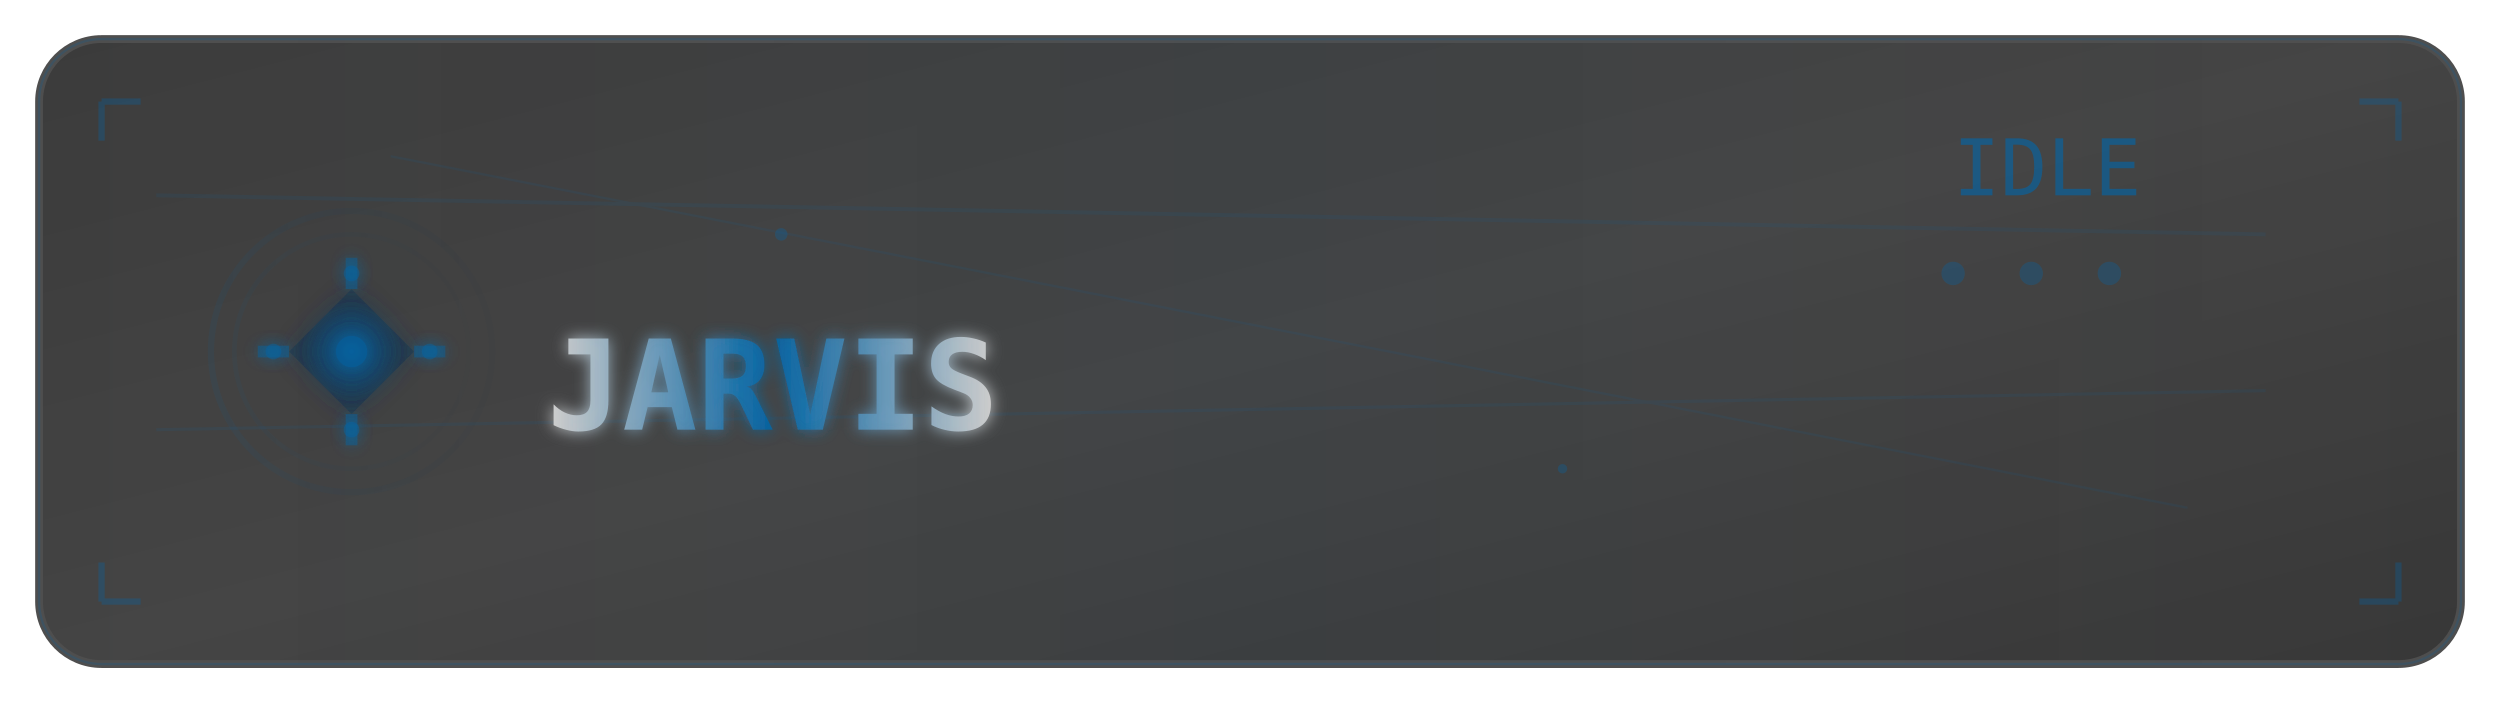
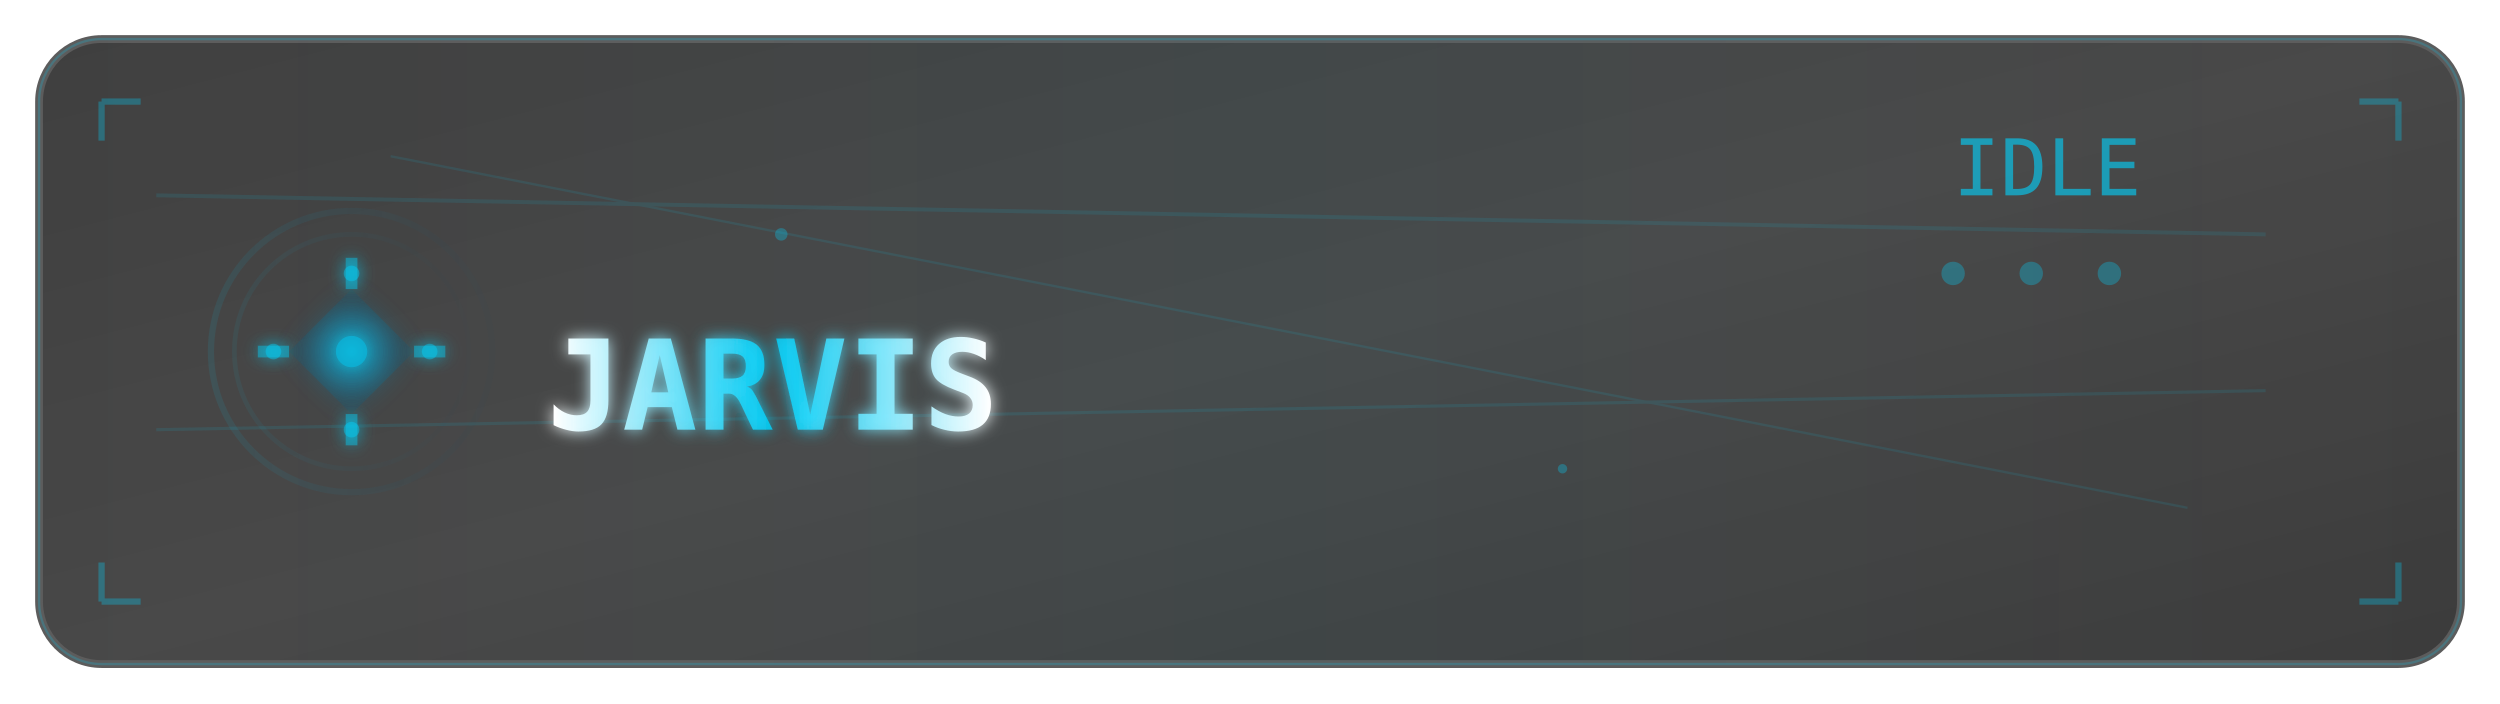
<svg xmlns="http://www.w3.org/2000/svg" viewBox="0 0 320 90">
  <defs>
    <linearGradient id="containerBg" x1="0%" y1="0%" x2="100%" y2="100%">
-       <stop offset="0%" style="stop-color:#0a0a0a;stop-opacity:1" />
-       <stop offset="25%" style="stop-color:#151515;stop-opacity:1" />
-       <stop offset="75%" style="stop-color:#101010;stop-opacity:1" />
-       <stop offset="100%" style="stop-color:#050505;stop-opacity:1" />
+       <stop offset="0%" style="stop-color:#0f0f0f;stop-opacity:1" />
+       <stop offset="25%" style="stop-color:#1a1a1a;stop-opacity:1" />
+       <stop offset="75%" style="stop-color:#151515;stop-opacity:1" />
+       <stop offset="100%" style="stop-color:#0a0a0a;stop-opacity:1" />
    </linearGradient>
    <linearGradient id="animatedBg" x1="0%" y1="0%" x2="100%" y2="100%">
-       <stop offset="0%" style="stop-color:#0a0a0a;stop-opacity:1">
-         <animate attributeName="stop-color" values="#0a0a0a;#0f0f0f;#0a0a0a" dur="12s" repeatCount="indefinite" />
+       <stop offset="0%" style="stop-color:#0f0f0f;stop-opacity:1">
+         <animate attributeName="stop-color" values="#0f0f0f;#141414;#0f0f0f" dur="12s" repeatCount="indefinite" />
      </stop>
-       <stop offset="50%" style="stop-color:#151515;stop-opacity:1">
-         <animate attributeName="stop-color" values="#151515;#1a1a1a;#151515" dur="15s" repeatCount="indefinite" />
+       <stop offset="50%" style="stop-color:#1a1a1a;stop-opacity:1">
+         <animate attributeName="stop-color" values="#1a1a1a;#1f1f1f;#1a1a1a" dur="15s" repeatCount="indefinite" />
      </stop>
-       <stop offset="100%" style="stop-color:#050505;stop-opacity:1">
-         <animate attributeName="stop-color" values="#050505;#0a0a0a;#050505" dur="18s" repeatCount="indefinite" />
+       <stop offset="100%" style="stop-color:#0a0a0a;stop-opacity:1">
+         <animate attributeName="stop-color" values="#0a0a0a;#0f0f0f;#0a0a0a" dur="18s" repeatCount="indefinite" />
      </stop>
    </linearGradient>
    <radialGradient id="diamondCore" cx="50%" cy="50%" r="50%">
-       <stop offset="0%" style="stop-color:#0066aa;stop-opacity:0.8">
-         <animate attributeName="stop-opacity" values="0.8;0.6;0.8" dur="8s" repeatCount="indefinite" />
-       </stop>
-       <stop offset="50%" style="stop-color:#004477;stop-opacity:0.6">
+       <stop offset="0%" style="stop-color:#00d4ff;stop-opacity:0.6">
        <animate attributeName="stop-opacity" values="0.6;0.4;0.6" dur="8s" repeatCount="indefinite" />
      </stop>
-       <stop offset="100%" style="stop-color:#002244;stop-opacity:0.4">
+       <stop offset="50%" style="stop-color:#0099cc;stop-opacity:0.4">
        <animate attributeName="stop-opacity" values="0.4;0.2;0.4" dur="8s" repeatCount="indefinite" />
+       </stop>
+       <stop offset="100%" style="stop-color:#004466;stop-opacity:0.2">
+         <animate attributeName="stop-opacity" values="0.2;0.1;0.2" dur="8s" repeatCount="indefinite" />
      </stop>
    </radialGradient>
    <linearGradient id="scanRing" x1="0%" y1="0%" x2="100%" y2="0%">
-       <stop offset="0%" style="stop-color:#0066aa;stop-opacity:0.3">
+       <stop offset="0%" style="stop-color:#00d4ff;stop-opacity:0.3">
        <animate attributeName="stop-opacity" values="0.3;0.1;0.3" dur="6s" repeatCount="indefinite" />
      </stop>
-       <stop offset="50%" style="stop-color:#004477;stop-opacity:0.2">
+       <stop offset="50%" style="stop-color:#0099cc;stop-opacity:0.2">
        <animate attributeName="stop-opacity" values="0.2;0.4;0.2" dur="7s" repeatCount="indefinite" />
      </stop>
-       <stop offset="100%" style="stop-color:#002244;stop-opacity:0.1">
+       <stop offset="100%" style="stop-color:#004466;stop-opacity:0.1">
        <animate attributeName="stop-opacity" values="0.1;0.3;0.1" dur="8s" repeatCount="indefinite" />
      </stop>
    </linearGradient>
    <linearGradient id="neuralGrad" x1="0%" y1="0%" x2="100%" y2="0%">
-       <stop offset="0%" style="stop-color:#0066aa;stop-opacity:0" />
-       <stop offset="25%" style="stop-color:#0066aa;stop-opacity:0.2">
+       <stop offset="0%" style="stop-color:#00d4ff;stop-opacity:0" />
+       <stop offset="25%" style="stop-color:#00d4ff;stop-opacity:0.2">
        <animateTransform attributeName="gradientTransform" type="translate" values="0 0;50 0;0 0" dur="8s" repeatCount="indefinite" />
      </stop>
-       <stop offset="75%" style="stop-color:#0066aa;stop-opacity:0.3">
+       <stop offset="75%" style="stop-color:#00d4ff;stop-opacity:0.3">
        <animateTransform attributeName="gradientTransform" type="translate" values="0 0;50 0;0 0" dur="8s" repeatCount="indefinite" />
      </stop>
-       <stop offset="100%" style="stop-color:#0066aa;stop-opacity:0" />
+       <stop offset="100%" style="stop-color:#00d4ff;stop-opacity:0" />
    </linearGradient>
    <linearGradient id="shimmer1" x1="0%" y1="0%" x2="100%" y2="0%">
      <stop offset="0%" style="stop-color:rgba(255,255,255,0)" />
-       <stop offset="50%" style="stop-color:rgba(0,102,170,0.1)" />
+       <stop offset="50%" style="stop-color:rgba(0,212,255,0.1)" />
      <stop offset="100%" style="stop-color:rgba(255,255,255,0)" />
      <animateTransform attributeName="gradientTransform" type="translate" values="-100 0;400 0;-100 0" dur="10s" repeatCount="indefinite" />
    </linearGradient>
    <linearGradient id="textGlow" x1="0%" y1="0%" x2="100%" y2="0%">
-       <stop offset="0%" style="stop-color:#cccccc;stop-opacity:1" />
-       <stop offset="50%" style="stop-color:#0066aa;stop-opacity:0.8">
+       <stop offset="0%" style="stop-color:#ffffff;stop-opacity:1" />
+       <stop offset="50%" style="stop-color:#00d4ff;stop-opacity:0.8">
        <animate attributeName="stop-opacity" values="0.8;0.5;0.8" dur="6s" repeatCount="indefinite" />
      </stop>
-       <stop offset="100%" style="stop-color:#cccccc;stop-opacity:1" />
+       <stop offset="100%" style="stop-color:#ffffff;stop-opacity:1" />
    </linearGradient>
    <filter id="glow" x="-50%" y="-50%" width="200%" height="200%">
      <feGaussianBlur stdDeviation="1.5" result="coloredBlur" />
      <feMerge>
        <feMergeNode in="coloredBlur" />
        <feMergeNode in="SourceGraphic" />
      </feMerge>
    </filter>
    <filter id="softGlow" x="-50%" y="-50%" width="200%" height="200%">
      <feGaussianBlur stdDeviation="1" result="softColoredBlur" />
      <feMerge>
        <feMergeNode in="softColoredBlur" />
        <feMergeNode in="SourceGraphic" />
      </feMerge>
    </filter>
  </defs>
-   <rect x="5" y="5" width="310" height="80" rx="8" ry="8" fill="url(#animatedBg)" stroke="#222" stroke-width="1" opacity="0.8">
+   <rect x="5" y="5" width="310" height="80" rx="8" ry="8" fill="url(#animatedBg)" stroke="#333" stroke-width="1" opacity="0.8">
    <animate attributeName="opacity" values="0.8;0.6;0.8" dur="10s" repeatCount="indefinite" />
  </rect>
  <rect x="5" y="5" width="310" height="80" rx="8" ry="8" fill="url(#shimmer1)" opacity="0.3" />
  <g opacity="0.1">
-     <line x1="20" y1="25" x2="290" y2="30" stroke="#0066aa" stroke-width="0.5">
+     <line x1="20" y1="25" x2="290" y2="30" stroke="#00d4ff" stroke-width="0.5">
      <animate attributeName="opacity" values="0.1;0.3;0.1" dur="12s" repeatCount="indefinite" />
    </line>
-     <line x1="20" y1="55" x2="290" y2="50" stroke="#0066aa" stroke-width="0.4">
+     <line x1="20" y1="55" x2="290" y2="50" stroke="#00d4ff" stroke-width="0.4">
      <animate attributeName="opacity" values="0.3;0.1;0.3" dur="15s" repeatCount="indefinite" />
    </line>
-     <line x1="50" y1="20" x2="280" y2="65" stroke="#0066aa" stroke-width="0.3">
+     <line x1="50" y1="20" x2="280" y2="65" stroke="#00d4ff" stroke-width="0.3">
      <animate attributeName="opacity" values="0.05;0.2;0.05" dur="18s" repeatCount="indefinite" />
    </line>
  </g>
  <g opacity="0.3">
-     <circle cx="100" cy="30" r="0.8" fill="#0066aa">
+     <circle cx="100" cy="30" r="0.8" fill="#00d4ff">
      <animateTransform attributeName="transform" type="translate" values="0 0;150 5;0 0" dur="20s" repeatCount="indefinite" />
      <animate attributeName="opacity" values="0;0.3;0" dur="20s" repeatCount="indefinite" />
    </circle>
-     <circle cx="200" cy="60" r="0.6" fill="#0066aa">
+     <circle cx="200" cy="60" r="0.6" fill="#00d4ff">
      <animateTransform attributeName="transform" type="translate" values="100 0;-50 -10;100 0" dur="25s" repeatCount="indefinite" />
      <animate attributeName="opacity" values="0;0.3;0" dur="25s" repeatCount="indefinite" />
    </circle>
  </g>
  <g transform="translate(25, 25)">
    <circle cx="20" cy="20" r="18" fill="none" stroke="url(#scanRing)" stroke-width="0.8" opacity="0.3">
      <animateTransform attributeName="transform" type="rotate" values="0 20 20;360 20 20" dur="20s" repeatCount="indefinite" />
    </circle>
    <circle cx="20" cy="20" r="15" fill="none" stroke="url(#scanRing)" stroke-width="0.6" opacity="0.2">
      <animateTransform attributeName="transform" type="rotate" values="360 20 20;0 20 20" dur="25s" repeatCount="indefinite" />
    </circle>
    <g filter="url(#glow)">
      <polygon points="20,12 28,20 20,28 12,20" fill="url(#diamondCore)" opacity="0.7">
        <animate attributeName="opacity" values="0.7;0.5;0.7" dur="8s" repeatCount="indefinite" />
        <animateTransform attributeName="transform" type="scale" values="1;1.05;1" dur="10s" repeatCount="indefinite" />
      </polygon>
    </g>
-     <circle cx="20" cy="20" r="2" fill="#0066aa" opacity="0.5" filter="url(#softGlow)">
+     <circle cx="20" cy="20" r="2" fill="#00d4ff" opacity="0.5" filter="url(#softGlow)">
      <animate attributeName="opacity" values="0.5;0.3;0.5" dur="6s" repeatCount="indefinite" />
    </circle>
    <g filter="url(#softGlow)">
-       <line x1="20" y1="8" x2="20" y2="12" stroke="#0066aa" stroke-width="1.5" opacity="0.4">
+       <line x1="20" y1="8" x2="20" y2="12" stroke="#00d4ff" stroke-width="1.5" opacity="0.4">
        <animate attributeName="opacity" values="0.4;0.2;0.4" dur="8s" begin="0s" repeatCount="indefinite" />
      </line>
-       <line x1="20" y1="28" x2="20" y2="32" stroke="#0066aa" stroke-width="1.5" opacity="0.4">
+       <line x1="20" y1="28" x2="20" y2="32" stroke="#00d4ff" stroke-width="1.5" opacity="0.4">
        <animate attributeName="opacity" values="0.4;0.2;0.4" dur="8s" begin="2s" repeatCount="indefinite" />
      </line>
-       <line x1="8" y1="20" x2="12" y2="20" stroke="#0066aa" stroke-width="1.5" opacity="0.4">
+       <line x1="8" y1="20" x2="12" y2="20" stroke="#00d4ff" stroke-width="1.5" opacity="0.4">
        <animate attributeName="opacity" values="0.4;0.2;0.4" dur="8s" begin="4s" repeatCount="indefinite" />
      </line>
-       <line x1="28" y1="20" x2="32" y2="20" stroke="#0066aa" stroke-width="1.5" opacity="0.4">
+       <line x1="28" y1="20" x2="32" y2="20" stroke="#00d4ff" stroke-width="1.5" opacity="0.4">
        <animate attributeName="opacity" values="0.4;0.2;0.4" dur="8s" begin="6s" repeatCount="indefinite" />
      </line>
    </g>
    <g filter="url(#softGlow)">
-       <circle cx="20" cy="10" r="1" fill="#0066aa" opacity="0.4">
+       <circle cx="20" cy="10" r="1" fill="#00d4ff" opacity="0.4">
        <animate attributeName="opacity" values="0.4;0.2;0.4" dur="8s" begin="0s" repeatCount="indefinite" />
        <animateTransform attributeName="transform" type="rotate" values="0 20 20;360 20 20" dur="30s" repeatCount="indefinite" />
      </circle>
-       <circle cx="20" cy="30" r="1" fill="#0066aa" opacity="0.4">
+       <circle cx="20" cy="30" r="1" fill="#00d4ff" opacity="0.4">
        <animate attributeName="opacity" values="0.4;0.2;0.4" dur="8s" begin="2s" repeatCount="indefinite" />
        <animateTransform attributeName="transform" type="rotate" values="0 20 20;-360 20 20" dur="35s" repeatCount="indefinite" />
      </circle>
-       <circle cx="10" cy="20" r="1" fill="#0066aa" opacity="0.4">
+       <circle cx="10" cy="20" r="1" fill="#00d4ff" opacity="0.4">
        <animate attributeName="opacity" values="0.4;0.2;0.4" dur="8s" begin="4s" repeatCount="indefinite" />
        <animateTransform attributeName="transform" type="rotate" values="0 20 20;360 20 20" dur="40s" repeatCount="indefinite" />
      </circle>
-       <circle cx="30" cy="20" r="1" fill="#0066aa" opacity="0.4">
+       <circle cx="30" cy="20" r="1" fill="#00d4ff" opacity="0.4">
        <animate attributeName="opacity" values="0.4;0.2;0.4" dur="8s" begin="6s" repeatCount="indefinite" />
        <animateTransform attributeName="transform" type="rotate" values="0 20 20;-360 20 20" dur="45s" repeatCount="indefinite" />
      </circle>
    </g>
  </g>
  <text x="70" y="55" fill="url(#textGlow)" font-family="JetBrains Mono, Consolas, Monaco, monospace" font-size="16" font-weight="bold" filter="url(#softGlow)">
    JARVIS
    <animate attributeName="opacity" values="1;0.8;1" dur="8s" repeatCount="indefinite" />
  </text>
-   <text x="250" y="25" fill="#0066aa" font-family="JetBrains Mono, Consolas, Monaco, monospace" font-size="10" font-weight="normal" opacity="0.6">
+   <text x="250" y="25" fill="#00d4ff" font-family="JetBrains Mono, Consolas, Monaco, monospace" font-size="10" font-weight="normal" opacity="0.6">
    <tspan>
      IDLE
      <animate attributeName="opacity" values="0.6;0.4;0.6" dur="6s" repeatCount="indefinite" />
    </tspan>
  </text>
  <g transform="translate(250, 35)">
-     <circle cx="0" cy="0" r="1.5" fill="#0066aa" opacity="0.3">
+     <circle cx="0" cy="0" r="1.5" fill="#00d4ff" opacity="0.3">
      <animate attributeName="opacity" values="0.3;0.1;0.3" dur="4s" begin="0s" repeatCount="indefinite" />
    </circle>
-     <circle cx="10" cy="0" r="1.5" fill="#0066aa" opacity="0.3">
+     <circle cx="10" cy="0" r="1.5" fill="#00d4ff" opacity="0.3">
      <animate attributeName="opacity" values="0.3;0.1;0.3" dur="4s" begin="1s" repeatCount="indefinite" />
    </circle>
-     <circle cx="20" cy="0" r="1.5" fill="#0066aa" opacity="0.3">
+     <circle cx="20" cy="0" r="1.5" fill="#00d4ff" opacity="0.3">
      <animate attributeName="opacity" values="0.3;0.1;0.3" dur="4s" begin="2s" repeatCount="indefinite" />
    </circle>
    <line x1="0" y1="5" x2="20" y2="5" stroke="url(#neuralGrad)" stroke-width="0.5" opacity="0.2">
      <animate attributeName="opacity" values="0.2;0.1;0.2" dur="8s" repeatCount="indefinite" />
    </line>
  </g>
-   <rect x="5" y="5" width="310" height="80" rx="8" ry="8" fill="none" stroke="#0066aa" stroke-width="0.3" opacity="0.2">
+   <rect x="5" y="5" width="310" height="80" rx="8" ry="8" fill="none" stroke="#00d4ff" stroke-width="0.3" opacity="0.2">
    <animate attributeName="opacity" values="0.2;0.1;0.2" dur="10s" repeatCount="indefinite" />
  </rect>
  <g opacity="0.3">
-     <path d="M 13 13 L 18 13 M 13 13 L 13 18" stroke="#0066aa" stroke-width="0.8">
+     <path d="M 13 13 L 18 13 M 13 13 L 13 18" stroke="#00d4ff" stroke-width="0.8">
      <animate attributeName="opacity" values="0.3;0.1;0.3" dur="8s" begin="0s" repeatCount="indefinite" />
    </path>
-     <path d="M 307 13 L 302 13 M 307 13 L 307 18" stroke="#0066aa" stroke-width="0.8">
+     <path d="M 307 13 L 302 13 M 307 13 L 307 18" stroke="#00d4ff" stroke-width="0.8">
      <animate attributeName="opacity" values="0.3;0.1;0.3" dur="8s" begin="2s" repeatCount="indefinite" />
    </path>
-     <path d="M 13 77 L 18 77 M 13 77 L 13 72" stroke="#0066aa" stroke-width="0.8">
+     <path d="M 13 77 L 18 77 M 13 77 L 13 72" stroke="#00d4ff" stroke-width="0.8">
      <animate attributeName="opacity" values="0.3;0.1;0.3" dur="8s" begin="4s" repeatCount="indefinite" />
    </path>
-     <path d="M 307 77 L 302 77 M 307 77 L 307 72" stroke="#0066aa" stroke-width="0.8">
+     <path d="M 307 77 L 302 77 M 307 77 L 307 72" stroke="#00d4ff" stroke-width="0.8">
      <animate attributeName="opacity" values="0.3;0.1;0.3" dur="8s" begin="6s" repeatCount="indefinite" />
    </path>
  </g>
</svg>
